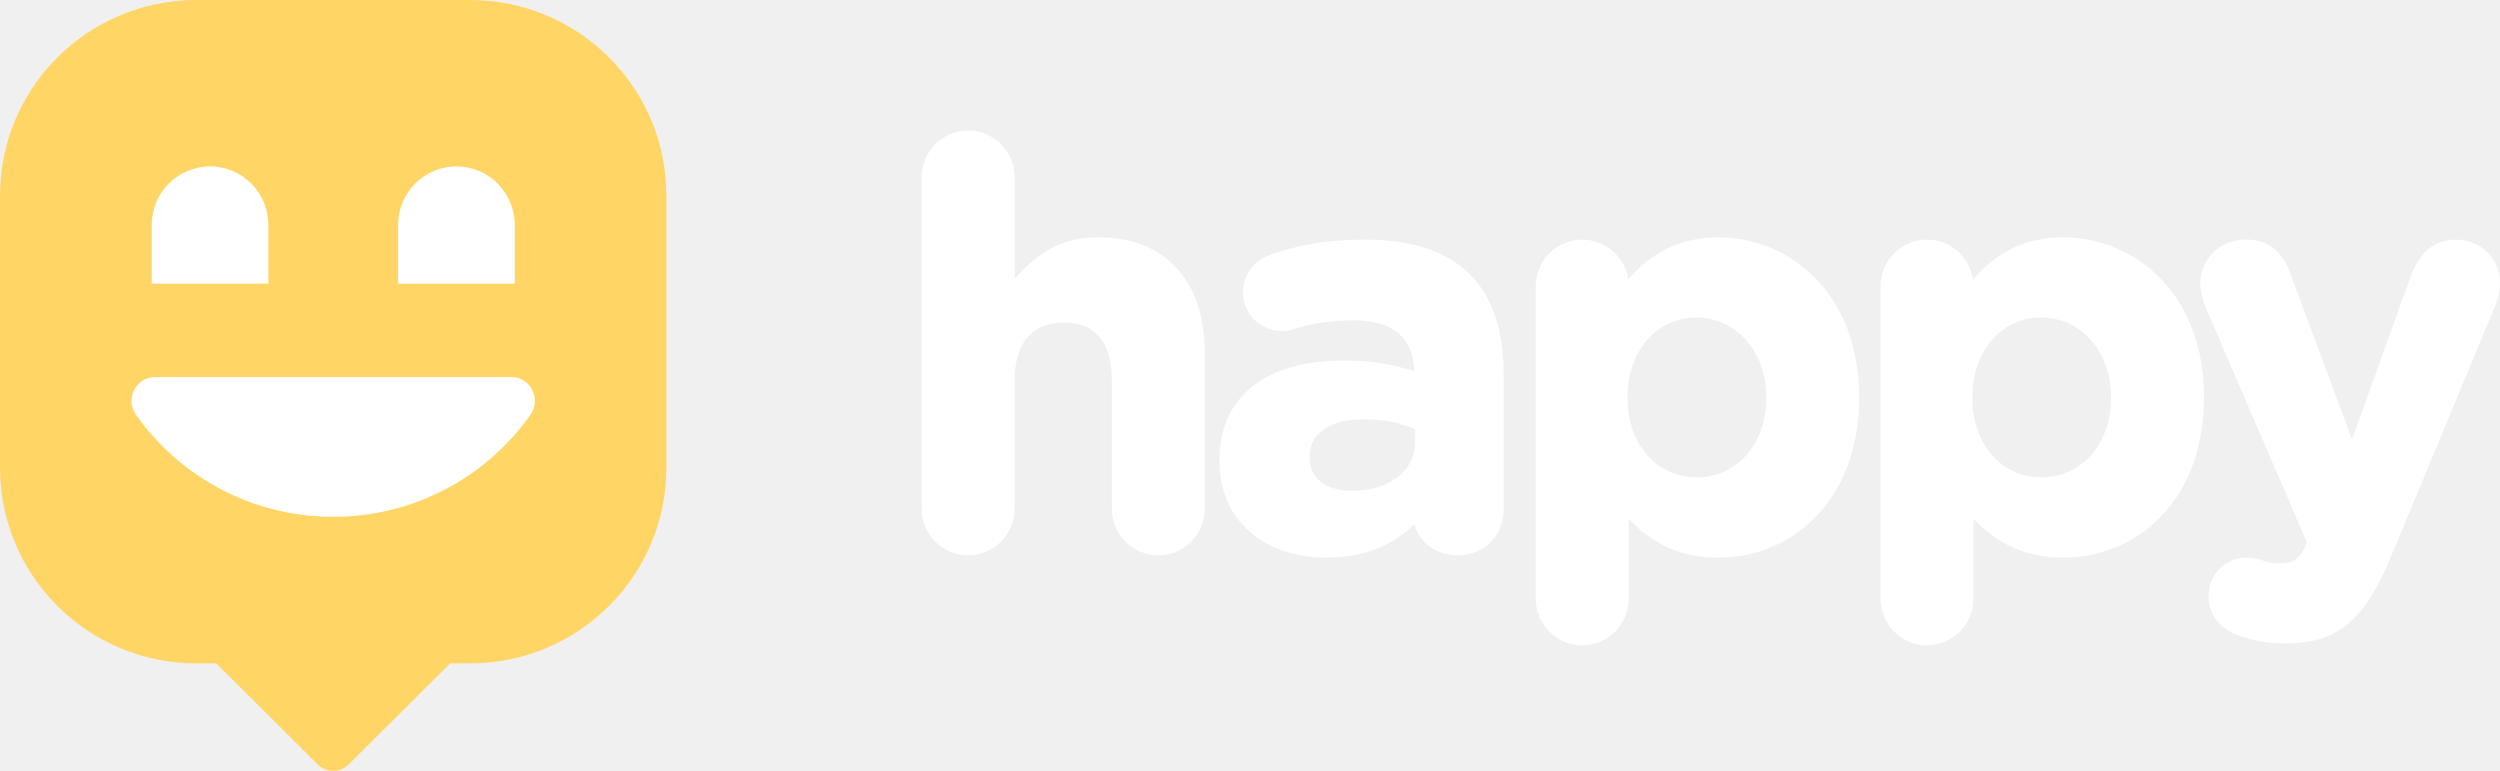
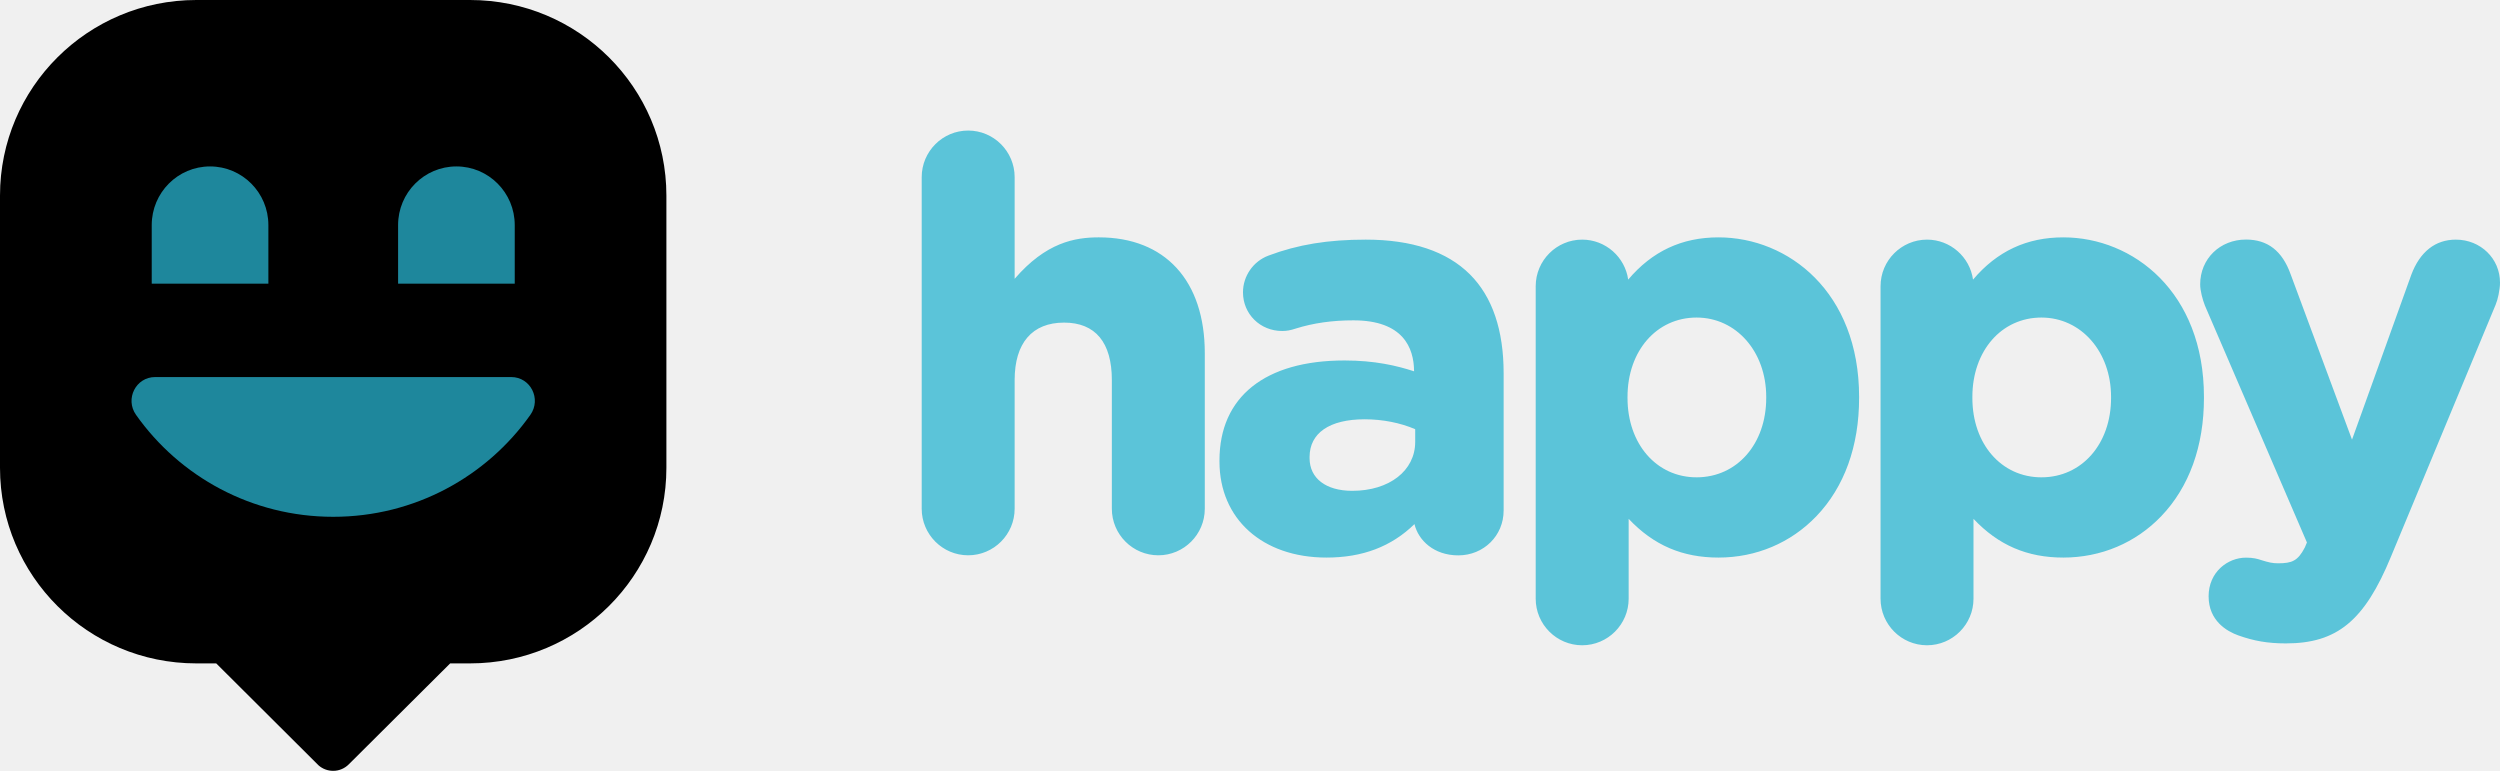
<svg xmlns="http://www.w3.org/2000/svg" width="240" height="74" viewBox="0 0 240 74" fill="none">
-   <path fill-rule="evenodd" clip-rule="evenodd" d="M105.488 22.786C103.168 22.786 100.414 23.278 97.406 26.766V17.005C97.406 14.539 95.405 12.533 92.944 12.533C90.484 12.533 88.483 14.539 88.483 17.005V48.837C88.483 51.303 90.484 53.309 92.944 53.309C95.405 53.309 97.406 51.303 97.406 48.837V36.483C97.406 32.931 99.089 30.97 102.154 30.97C105.156 30.97 106.737 32.873 106.737 36.483V48.837C106.737 51.303 108.738 53.309 111.199 53.309C113.659 53.309 115.66 51.303 115.66 48.837V33.889C115.654 26.939 111.855 22.786 105.488 22.786ZM131.111 23.004C127.478 23.004 124.597 23.476 121.773 24.537C120.307 25.086 119.326 26.504 119.326 28.063C119.326 30.146 120.977 31.775 123.086 31.775C123.52 31.775 123.883 31.711 124.38 31.545C126.095 31.008 127.905 30.753 129.925 30.753C134.718 30.753 135.738 33.404 135.751 35.646C134.087 35.103 131.99 34.605 129.065 34.605C121.442 34.605 117.069 38.099 117.069 44.2V44.308C117.069 49.821 121.2 53.527 127.344 53.527C130.805 53.527 133.578 52.472 135.789 50.313C136.165 51.891 137.676 53.316 139.996 53.316C142.437 53.316 144.349 51.425 144.349 49.01V35.831C144.349 31.685 143.266 28.491 141.118 26.345C138.9 24.128 135.534 23.004 131.111 23.004ZM129.817 47.119C127.287 47.119 125.719 45.918 125.719 43.983V43.874C125.719 41.568 127.644 40.252 131.003 40.252C132.723 40.252 134.438 40.59 135.859 41.204V42.424C135.859 45.184 133.374 47.119 129.817 47.119ZM156.306 26.843C158.613 24.116 161.456 22.787 164.974 22.787C171.686 22.787 178.474 28.044 178.474 38.099V38.208C178.474 42.839 177.053 46.762 174.369 49.56C171.915 52.121 168.582 53.527 164.974 53.527C161.501 53.527 158.741 52.339 156.351 49.809V57.475C156.351 59.941 154.349 61.946 151.889 61.946C149.429 61.946 147.427 59.941 147.427 57.475V27.476C147.427 25.01 149.429 23.004 151.889 23.004C154.139 23.004 156 24.678 156.306 26.843ZM169.557 38.099C169.557 33.762 166.683 30.485 162.871 30.485C159.034 30.485 156.242 33.685 156.242 38.099V38.208C156.242 42.622 159.028 45.823 162.871 45.823C166.746 45.823 169.557 42.622 169.557 38.208V38.099ZM198.08 22.787C194.561 22.787 191.719 24.116 189.411 26.843C189.105 24.678 187.244 23.004 184.994 23.004C182.534 23.004 180.533 25.01 180.533 27.476V57.475C180.533 59.941 182.534 61.946 184.994 61.946C187.455 61.946 189.456 59.941 189.456 57.475V49.809C191.846 52.339 194.606 53.527 198.08 53.527C201.687 53.527 205.021 52.121 207.475 49.56C210.158 46.762 211.579 42.839 211.579 38.208V38.099C211.579 28.044 204.791 22.787 198.08 22.787ZM195.976 30.485C199.788 30.485 202.662 33.762 202.662 38.099V38.208C202.662 42.622 199.852 45.823 195.976 45.823C192.133 45.823 189.348 42.622 189.348 38.208V38.099C189.348 33.685 192.139 30.485 195.976 30.485ZM231.485 26.377C232.313 24.166 233.792 23.004 235.761 23.004C238.139 23.004 240.006 24.824 240 27.137C240 27.808 239.783 28.779 239.592 29.226L229.528 53.45C226.998 59.589 224.359 61.767 219.445 61.767C217.711 61.767 216.379 61.537 214.849 60.988C213.797 60.605 212.026 59.608 212.026 57.245C212.026 54.919 213.855 53.533 215.62 53.533C216.321 53.533 216.742 53.654 217.08 53.769C217.775 53.987 218.157 54.076 218.686 54.076C220.025 54.076 220.586 53.859 221.261 52.562L221.465 52.077L211.675 29.341C211.452 28.779 211.216 27.91 211.216 27.303C211.216 24.85 213.109 22.997 215.62 22.997C217.692 22.997 219.094 24.083 219.897 26.319L225.793 42.207L231.485 26.377Z" fill="white" />
-   <path d="M63.974 18.779V44.908C63.974 55.278 55.534 63.686 45.124 63.686H43.217L33.48 73.379C33.099 73.759 32.572 74 31.987 74C31.447 74 30.957 73.804 30.582 73.475L30.417 73.31L30.411 73.304L20.757 63.686H18.844C8.44 63.686 0 55.278 0 44.908V18.779C0 8.408 8.44 0 18.85 0H45.124C55.534 0 63.974 8.408 63.974 18.779Z" fill="#FFD666" />
-   <path d="M14.895 36.197C13.039 36.197 11.981 38.304 13.058 39.825C17.245 45.75 24.168 49.613 31.99 49.613C39.812 49.613 46.729 45.744 50.916 39.825C51.992 38.304 50.934 36.197 49.079 36.197H14.895Z" fill="white" />
-   <path d="M25.764 27.23H14.566V21.604C14.566 18.498 17.074 15.977 20.165 15.977C23.256 15.977 25.764 18.498 25.764 21.604V27.23Z" fill="white" />
-   <path d="M49.415 27.23H38.217V21.604C38.217 18.498 40.725 15.977 43.816 15.977C46.907 15.977 49.415 18.498 49.415 21.604V27.23Z" fill="white" />
+   <path fill-rule="evenodd" clip-rule="evenodd" d="M105.488 22.786C103.168 22.786 100.414 23.278 97.406 26.766V17.005C97.406 14.539 95.405 12.533 92.944 12.533C90.484 12.533 88.483 14.539 88.483 17.005V48.837C88.483 51.303 90.484 53.309 92.944 53.309C95.405 53.309 97.406 51.303 97.406 48.837V36.483C97.406 32.931 99.089 30.97 102.154 30.97C105.156 30.97 106.737 32.873 106.737 36.483V48.837C106.737 51.303 108.738 53.309 111.199 53.309C113.659 53.309 115.66 51.303 115.66 48.837V33.889C115.654 26.939 111.855 22.786 105.488 22.786ZM131.111 23.004C127.478 23.004 124.597 23.476 121.773 24.537C120.307 25.086 119.326 26.504 119.326 28.063C119.326 30.146 120.977 31.775 123.086 31.775C123.52 31.775 123.883 31.711 124.38 31.545C126.095 31.008 127.905 30.753 129.925 30.753C134.718 30.753 135.738 33.404 135.751 35.646C134.087 35.103 131.99 34.605 129.065 34.605C121.442 34.605 117.069 38.099 117.069 44.2V44.308C117.069 49.821 121.2 53.527 127.344 53.527C130.805 53.527 133.578 52.472 135.789 50.313C136.165 51.891 137.676 53.316 139.996 53.316C142.437 53.316 144.349 51.425 144.349 49.01V35.831C144.349 31.685 143.266 28.491 141.118 26.345C138.9 24.128 135.534 23.004 131.111 23.004ZM129.817 47.119C127.287 47.119 125.719 45.918 125.719 43.983V43.874C125.719 41.568 127.644 40.252 131.003 40.252C132.723 40.252 134.438 40.59 135.859 41.204V42.424C135.859 45.184 133.374 47.119 129.817 47.119ZM156.306 26.843C158.613 24.116 161.456 22.787 164.974 22.787C171.686 22.787 178.474 28.044 178.474 38.099V38.208C178.474 42.839 177.053 46.762 174.369 49.56C171.915 52.121 168.582 53.527 164.974 53.527C161.501 53.527 158.741 52.339 156.351 49.809V57.475C156.351 59.941 154.349 61.946 151.889 61.946C149.429 61.946 147.427 59.941 147.427 57.475V27.476C147.427 25.01 149.429 23.004 151.889 23.004C154.139 23.004 156 24.678 156.306 26.843ZM169.557 38.099C169.557 33.762 166.683 30.485 162.871 30.485C159.034 30.485 156.242 33.685 156.242 38.099V38.208C156.242 42.622 159.028 45.823 162.871 45.823C166.746 45.823 169.557 42.622 169.557 38.208V38.099ZM198.08 22.787C194.561 22.787 191.719 24.116 189.411 26.843C189.105 24.678 187.244 23.004 184.994 23.004C182.534 23.004 180.533 25.01 180.533 27.476V57.475C180.533 59.941 182.534 61.946 184.994 61.946C187.455 61.946 189.456 59.941 189.456 57.475V49.809C191.846 52.339 194.606 53.527 198.08 53.527C201.687 53.527 205.021 52.121 207.475 49.56C210.158 46.762 211.579 42.839 211.579 38.208V38.099C211.579 28.044 204.791 22.787 198.08 22.787ZM195.976 30.485C199.788 30.485 202.662 33.762 202.662 38.099V38.208C202.662 42.622 199.852 45.823 195.976 45.823C192.133 45.823 189.348 42.622 189.348 38.208V38.099C189.348 33.685 192.139 30.485 195.976 30.485ZM231.485 26.377C232.313 24.166 233.792 23.004 235.761 23.004C238.139 23.004 240.006 24.824 240 27.137C240 27.808 239.783 28.779 239.592 29.226L229.528 53.45C226.998 59.589 224.359 61.767 219.445 61.767C217.711 61.767 216.379 61.537 214.849 60.988C213.797 60.605 212.026 59.608 212.026 57.245C212.026 54.919 213.855 53.533 215.62 53.533C216.321 53.533 216.742 53.654 217.08 53.769C217.775 53.987 218.157 54.076 218.686 54.076C220.025 54.076 220.586 53.859 221.261 52.562L221.465 52.077L211.675 29.341C211.452 28.779 211.216 27.91 211.216 27.303C211.216 24.85 213.109 22.997 215.62 22.997C217.692 22.997 219.094 24.083 219.897 26.319L225.793 42.207L231.485 26.377Z" fill="#29b5d1be" />
+   <path d="M63.974 18.779V44.908C63.974 55.278 55.534 63.686 45.124 63.686H43.217L33.48 73.379C33.099 73.759 32.572 74 31.987 74C31.447 74 30.957 73.804 30.582 73.475L30.417 73.31L30.411 73.304L20.757 63.686H18.844C8.44 63.686 0 55.278 0 44.908V18.779C0 8.408 8.44 0 18.85 0H45.124C55.534 0 63.974 8.408 63.974 18.779Z" fill="#000" />
+   <path d="M14.895 36.197C13.039 36.197 11.981 38.304 13.058 39.825C17.245 45.75 24.168 49.613 31.99 49.613C39.812 49.613 46.729 45.744 50.916 39.825C51.992 38.304 50.934 36.197 49.079 36.197H14.895Z" fill="#29b5d1be" />
+   <path d="M25.764 27.23H14.566V21.604C14.566 18.498 17.074 15.977 20.165 15.977C23.256 15.977 25.764 18.498 25.764 21.604V27.23Z" fill="#29b5d1be" />
+   <path d="M49.415 27.23H38.217V21.604C38.217 18.498 40.725 15.977 43.816 15.977C46.907 15.977 49.415 18.498 49.415 21.604V27.23Z" fill="#29b5d1be" />
</svg>
